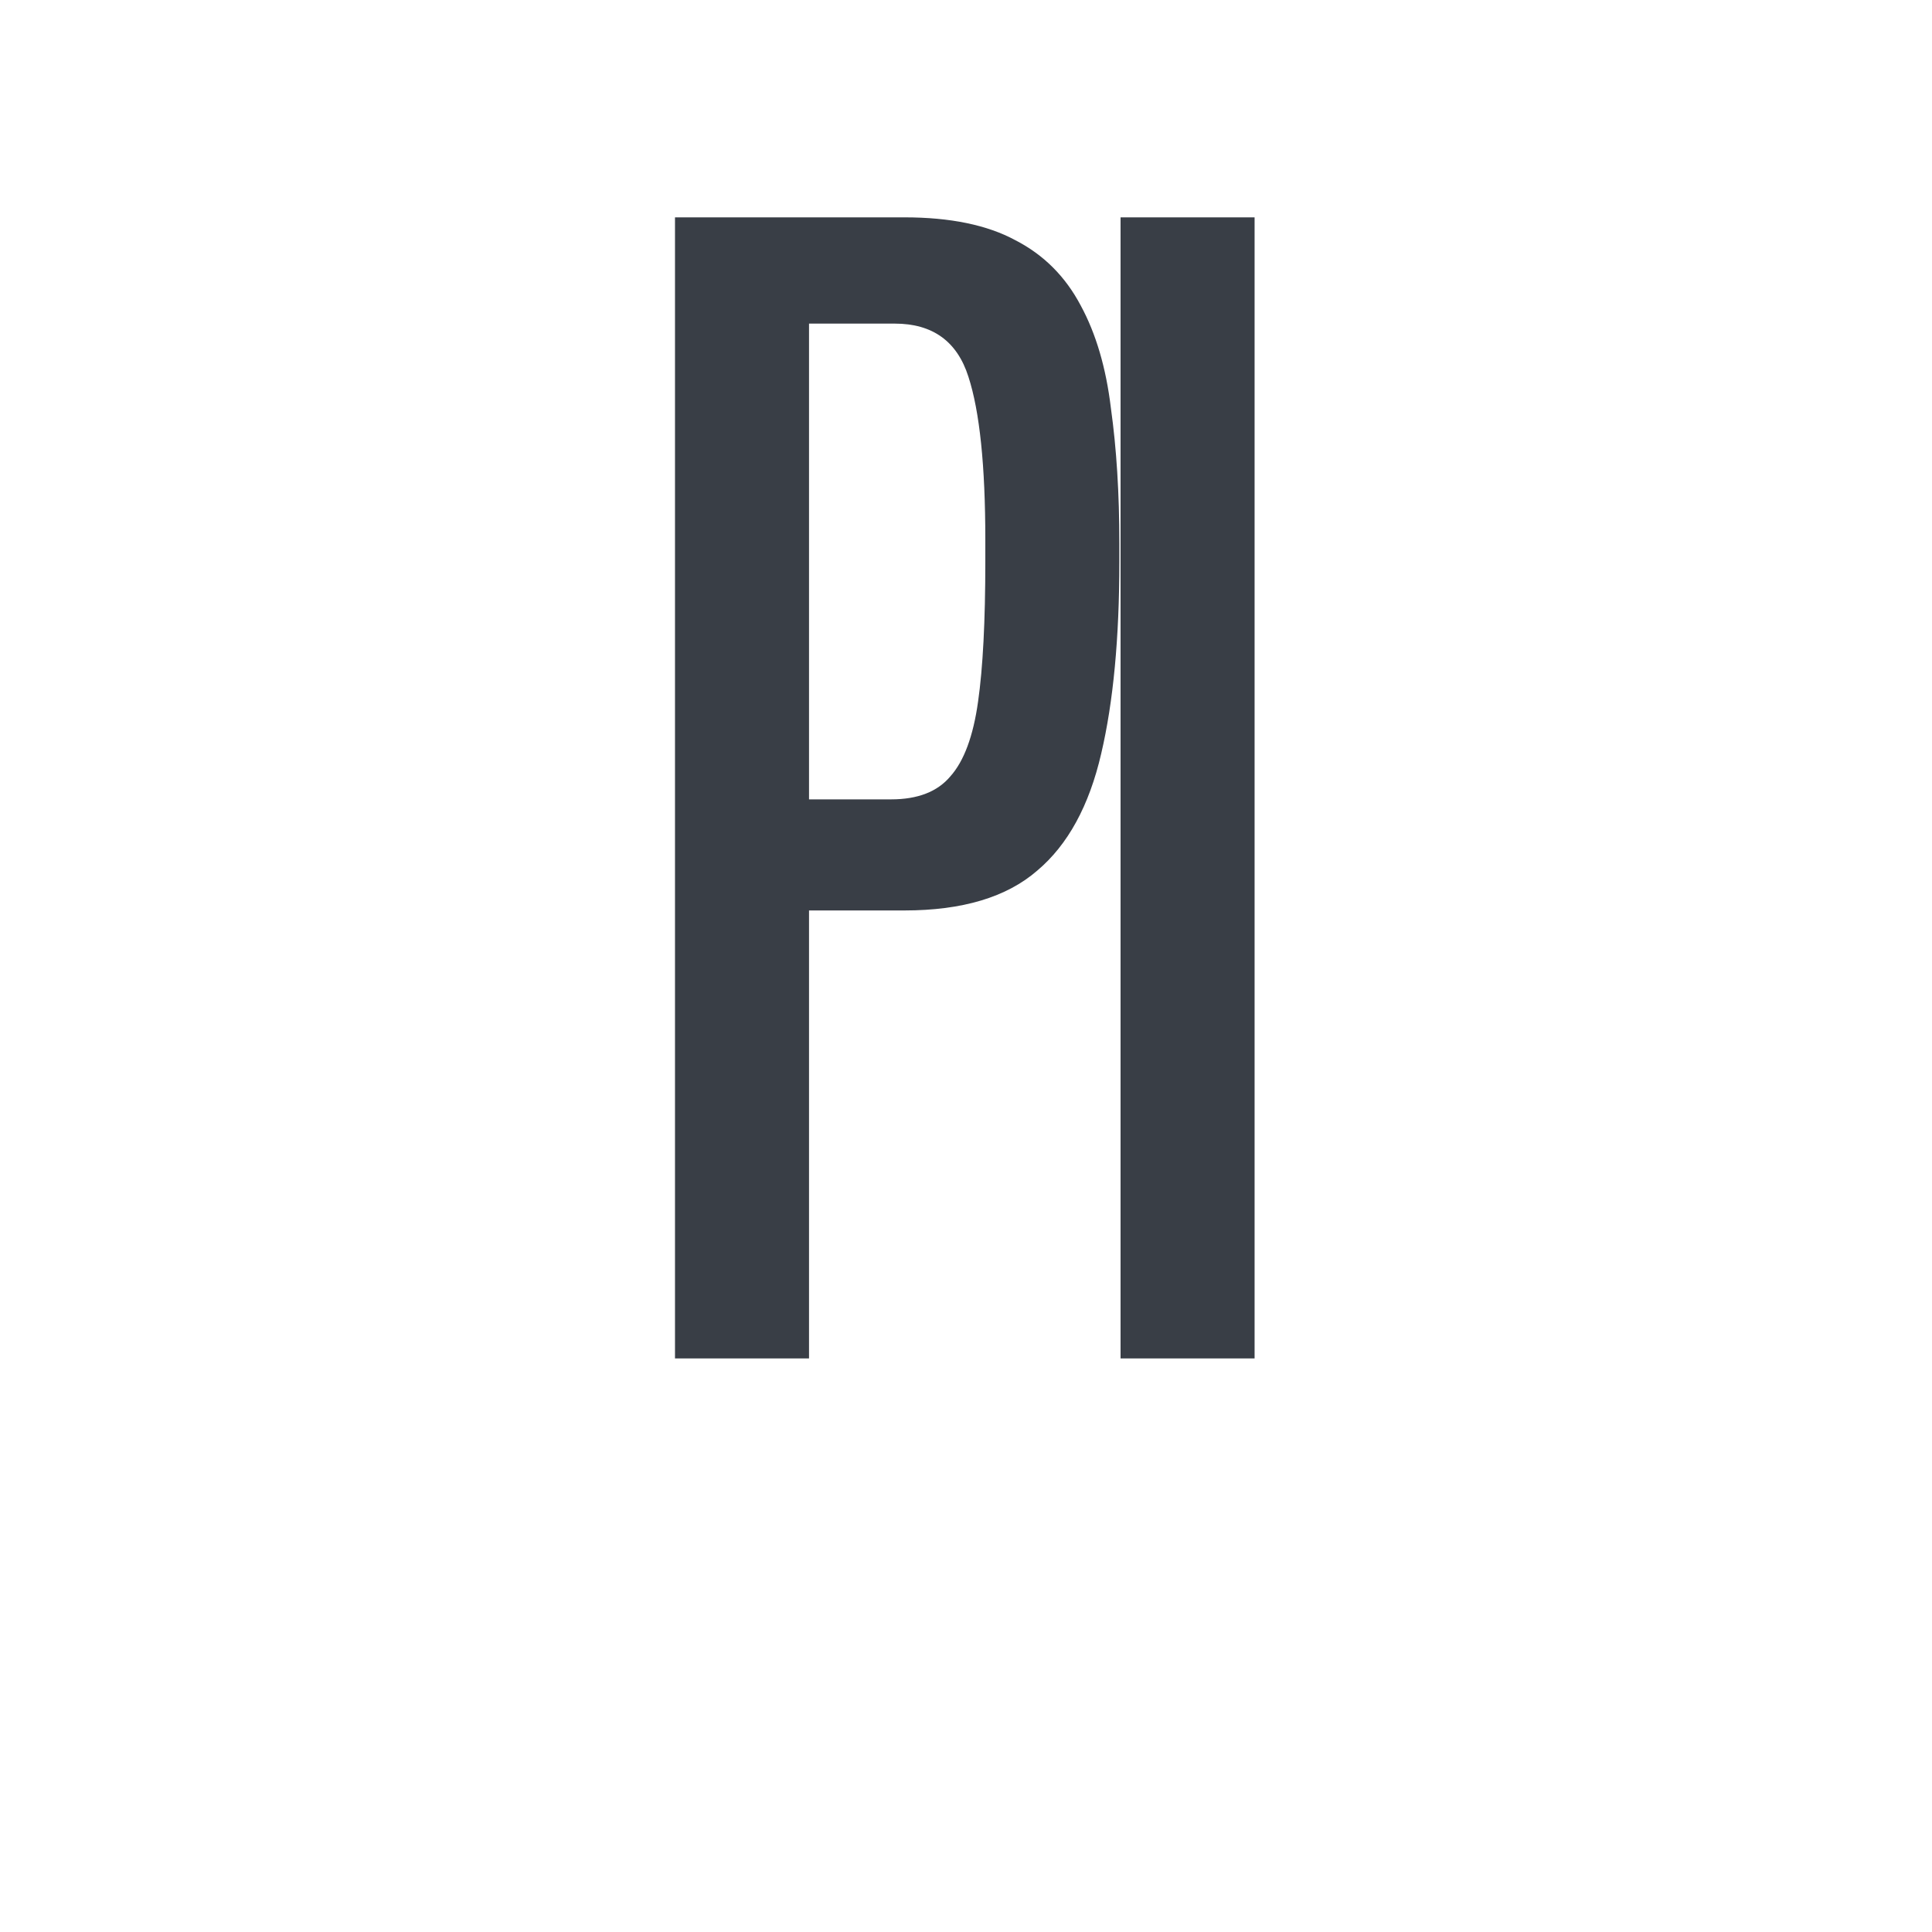
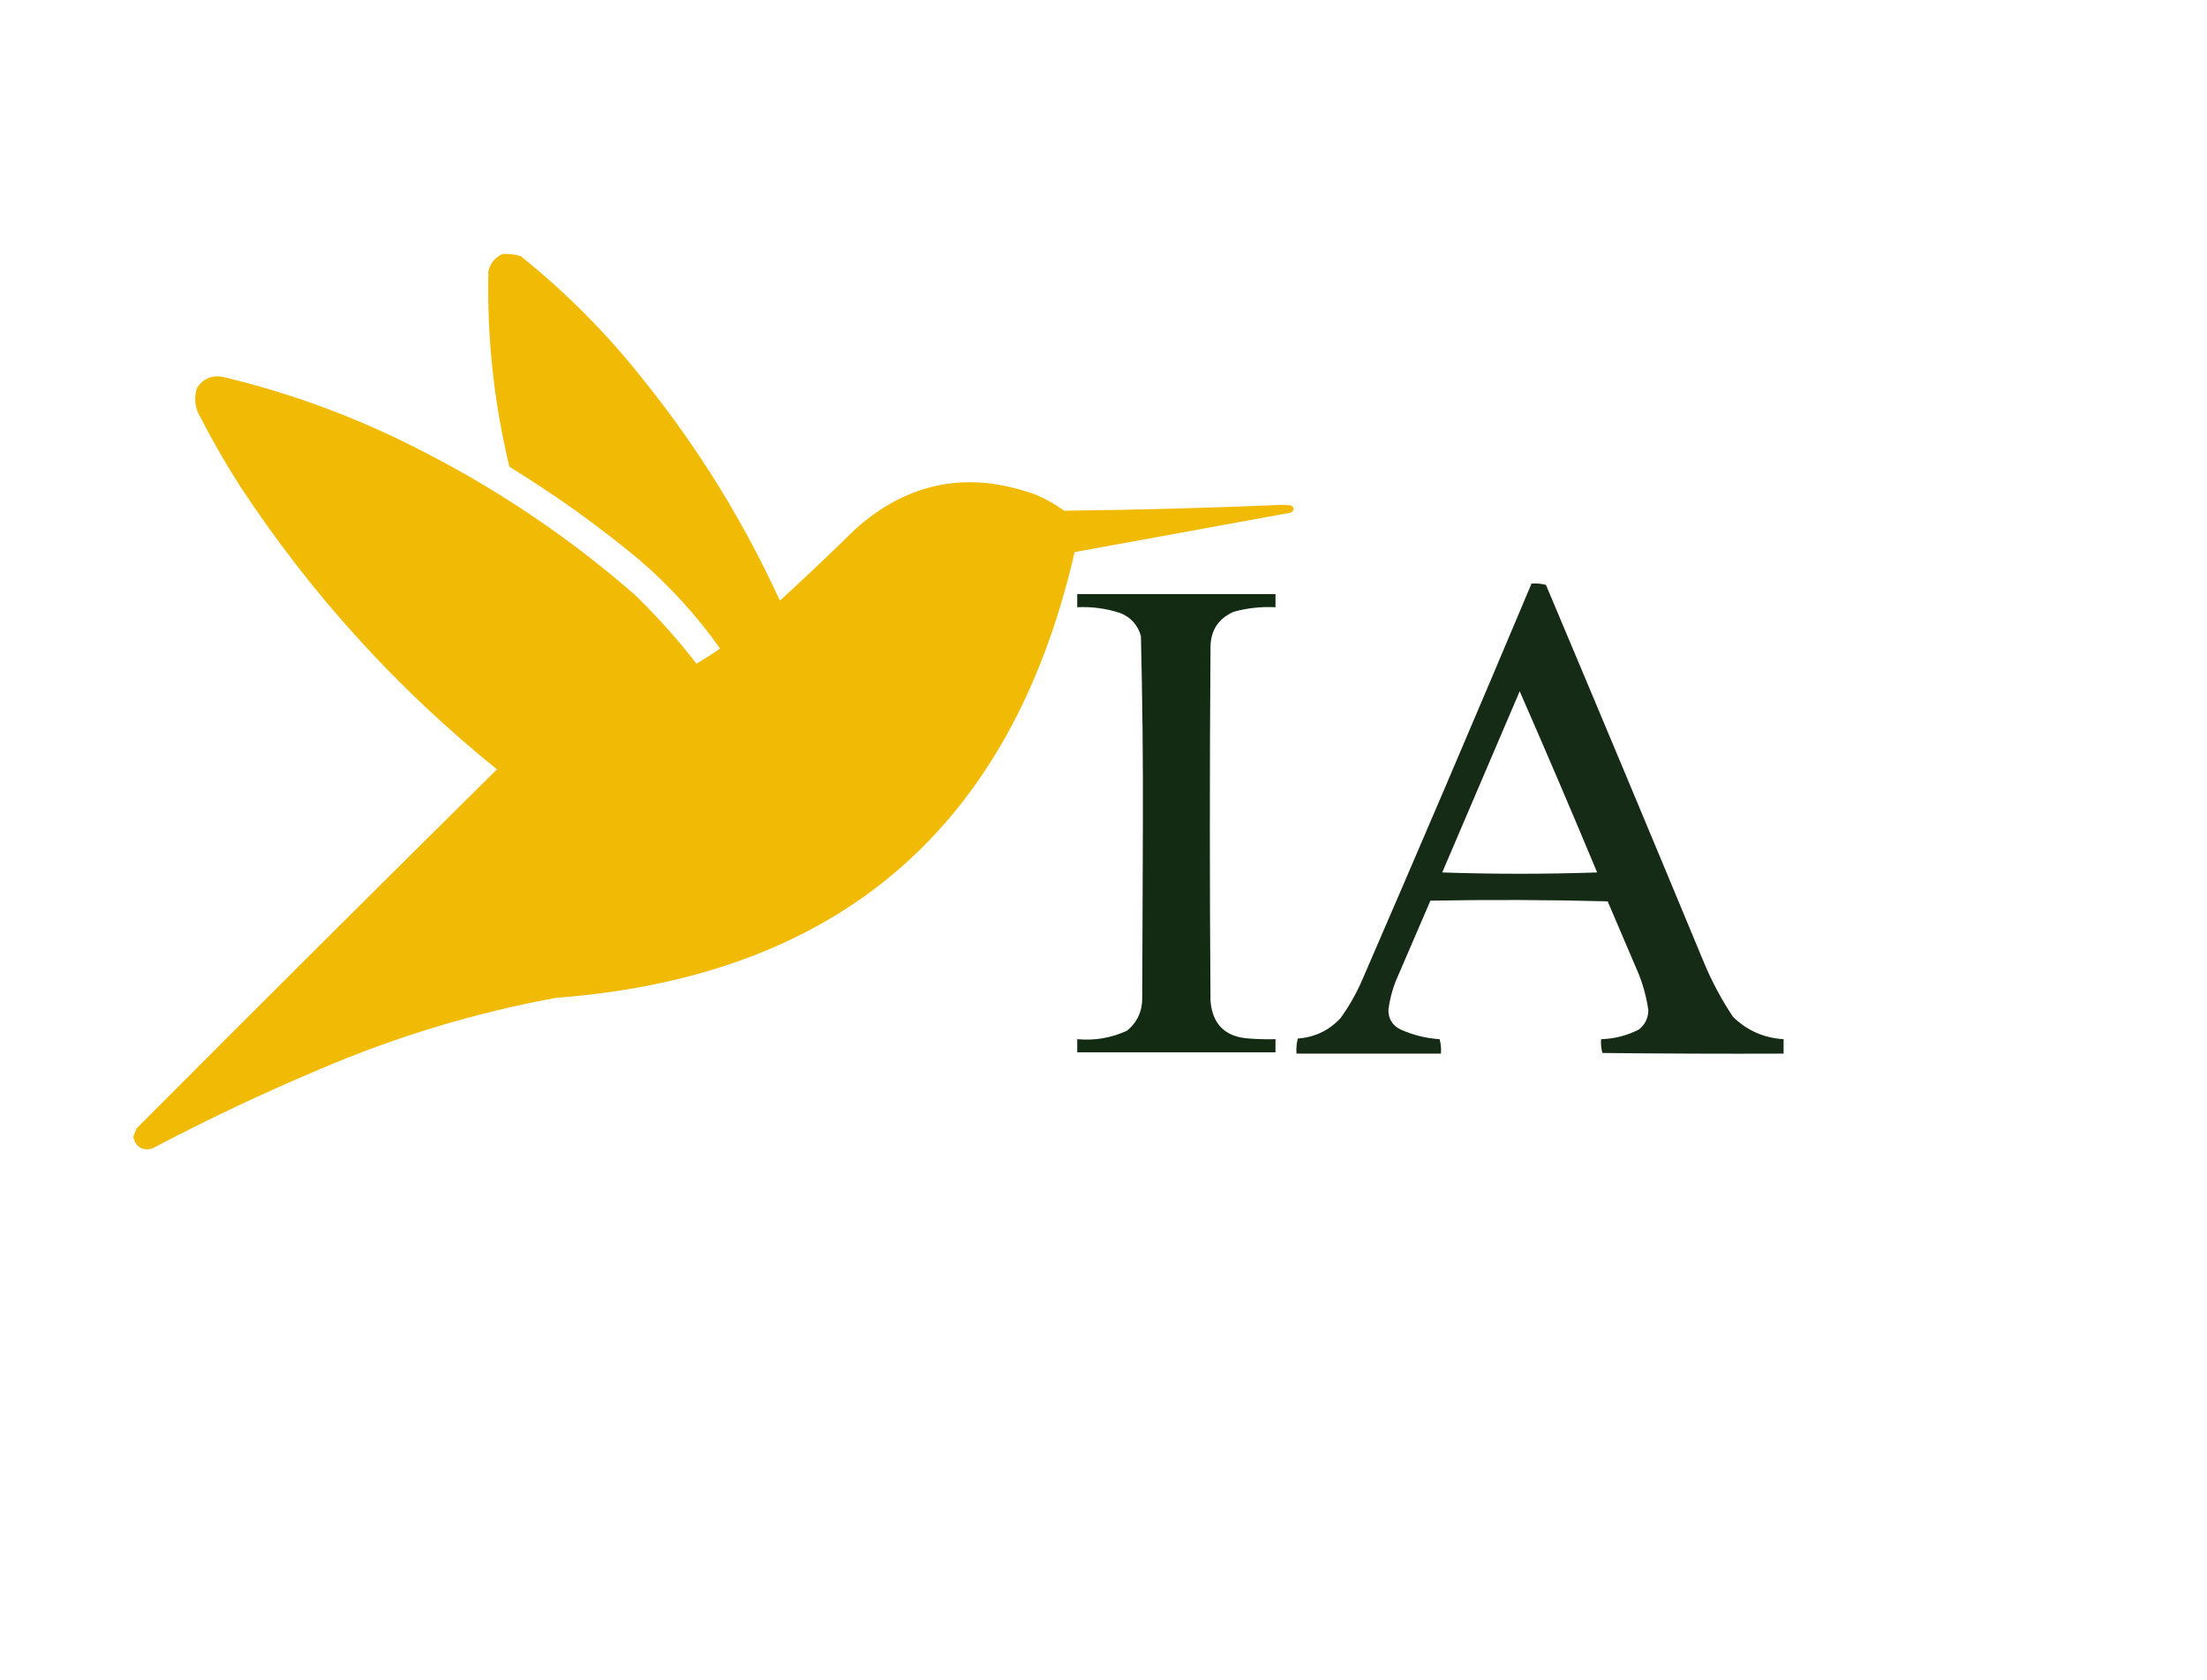
- <svg xmlns="http://www.w3.org/2000/svg" xml:space="preserve" width="16" height="16" data-version="2">
-   <path fill="#393e46" d="M6.7 11.25H5.59V1.8h1.9q.57 0 .92.19.35.18.54.54.19.35.25.85.07.5.07 1.12v.15q0 .95-.15 1.59-.15.65-.53.97-.38.33-1.1.33H6.7zm0-8.57v3.94h.68q.33 0 .49-.19.17-.19.23-.62.06-.42.06-1.16v-.18q0-.92-.14-1.35-.14-.44-.61-.44zm3.69 8.57H9.28V1.8h1.11z" paint-order="stroke" />
+ <svg xmlns="http://www.w3.org/2000/svg" version="1.1" width="1681px" height="1279px" style="shape-rendering:geometricPrecision; text-rendering:geometricPrecision; image-rendering:optimizeQuality; fill-rule:evenodd; clip-rule:evenodd">
+   <g>
+     <path style="opacity:0.994" fill="#f1ba04" d="M 382.5,193.5 C 387.267,193.191 391.934,193.691 396.5,195C 431.704,223.203 463.204,255.037 491,290.5C 532.128,341.712 566.462,397.379 594,457.5C 613.469,439.699 632.636,421.532 651.5,403C 692.076,366.789 738.076,358.122 789.5,377C 796.989,380.241 803.989,384.241 810.5,389C 866.017,388.364 921.517,386.864 977,384.5C 979.167,384.667 981.333,384.833 983.5,385C 986.092,387.011 985.925,388.844 983,390.5C 928.147,400.448 873.314,410.448 818.5,420.5C 770.272,630.551 638.605,743.718 423.5,760C 361.804,771.344 302.138,789.344 244.5,814C 200.653,832.422 157.653,852.756 115.5,875C 107.988,876.495 103.321,873.495 101.5,866C 102.255,863.825 103.088,861.659 104,859.5C 195.194,767.973 286.694,676.806 378.5,586C 301.965,524.148 236.798,452.315 183,370.5C 172.201,353.683 162.201,336.35 153,318.5C 148.51,311.258 147.51,303.591 150,295.5C 154.631,288.435 161.131,285.602 169.5,287C 222.121,299.54 272.454,318.206 320.5,343C 379.498,372.981 433.831,409.647 483.5,453C 500.464,469.457 516.131,486.957 530.5,505.5C 536.634,501.864 542.634,498.031 548.5,494C 530.729,468.886 510.062,446.22 486.5,426C 455.341,400.169 422.507,376.669 388,355.5C 376.174,306.555 370.841,256.888 372,206.5C 373.534,200.477 377.034,196.144 382.5,193.5 Z" />
+   </g>
+   <g>
+     <path style="opacity:0.991" fill="#132913" d="M 1166.5,444.5 C 1170.23,444.177 1173.89,444.511 1177.5,445.5C 1217.94,541.385 1258.11,637.385 1298,733.5C 1304.05,747.931 1311.38,761.597 1320,774.5C 1330.68,784.92 1343.51,790.587 1358.5,791.5C 1358.5,795.167 1358.5,798.833 1358.5,802.5C 1312.5,802.667 1266.5,802.5 1220.5,802C 1219.54,798.606 1219.21,795.106 1219.5,791.5C 1229.75,791.217 1239.42,788.717 1248.5,784C 1253.03,780.273 1255.36,775.44 1255.5,769.5C 1254.13,759.874 1251.63,750.541 1248,741.5C 1240.17,723.167 1232.33,704.833 1224.5,686.5C 1179.5,685.333 1134.5,685.167 1089.5,686C 1080.67,706.483 1071.84,726.983 1063,747.5C 1060.3,754.453 1058.47,761.619 1057.5,769C 1057.43,775.863 1060.43,780.863 1066.5,784C 1076.05,788.313 1086.05,790.813 1096.5,791.5C 1097.49,795.107 1097.82,798.774 1097.5,802.5C 1060.83,802.5 1024.17,802.5 987.5,802.5C 987.207,798.563 987.54,794.73 988.5,791C 1001.43,790.034 1012.26,784.867 1021,775.5C 1027.51,766.484 1033.01,756.817 1037.5,746.5C 1081.07,646.033 1124.07,545.366 1166.5,444.5 Z M 1157.5,526.5 C 1177.53,572.235 1197.2,618.235 1216.5,664.5C 1177.17,665.833 1137.83,665.833 1098.5,664.5C 1118.18,618.479 1137.85,572.479 1157.5,526.5 Z" />
+   </g>
+   <g>
+     <path style="opacity:0.996" fill="#122a12" d="M 820.5,452.5 C 870.833,452.5 921.167,452.5 971.5,452.5C 971.5,455.833 971.5,459.167 971.5,462.5C 960.626,461.933 949.96,463.1 939.5,466C 927.758,471.301 921.924,480.467 922,493.5C 921.333,583.167 921.333,672.833 922,762.5C 923.576,780.407 933.409,789.907 951.5,791C 958.158,791.5 964.825,791.666 971.5,791.5C 971.5,794.833 971.5,798.167 971.5,801.5C 921.167,801.5 870.833,801.5 820.5,801.5C 820.5,798.167 820.5,794.833 820.5,791.5C 833.798,792.721 846.465,790.554 858.5,785C 866.376,778.388 870.21,769.888 870,759.5C 870.167,715 870.333,670.5 870.5,626C 870.647,578.809 870.147,531.643 869,484.5C 866.687,476.184 861.52,470.351 853.5,467C 842.795,463.453 831.795,461.953 820.5,462.5C 820.5,459.167 820.5,455.833 820.5,452.5 Z" />
+   </g>
</svg>
